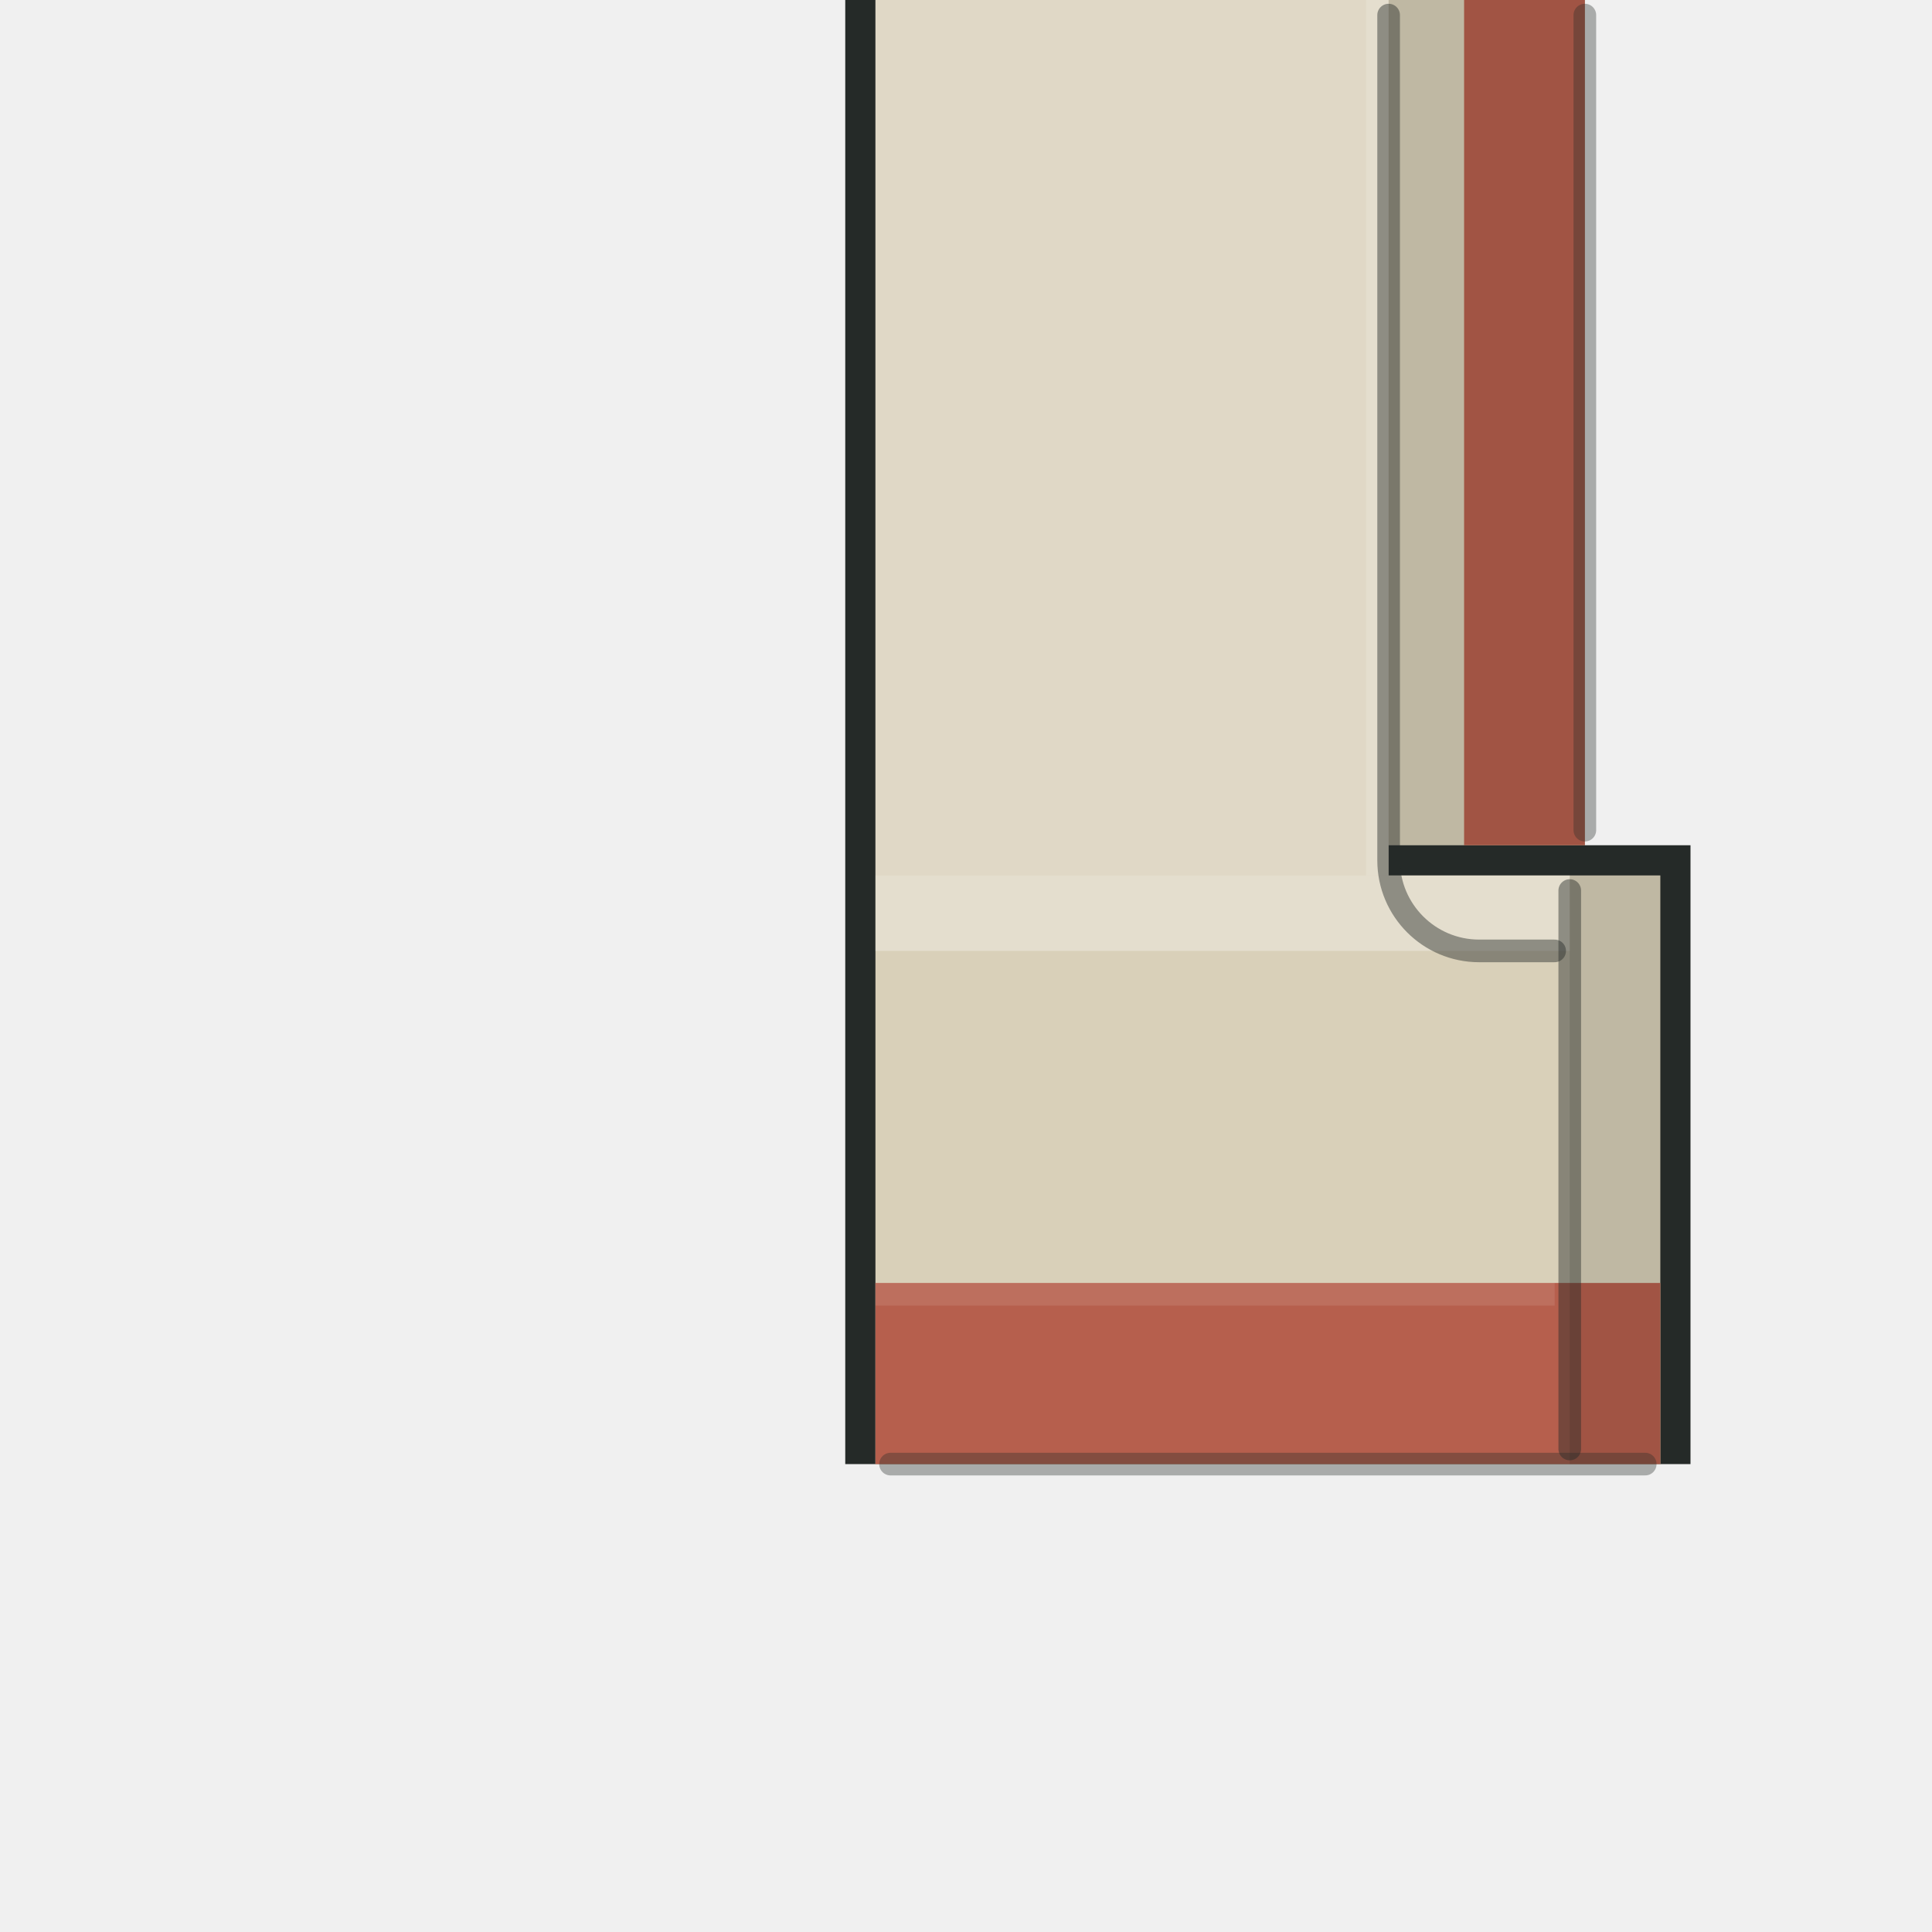
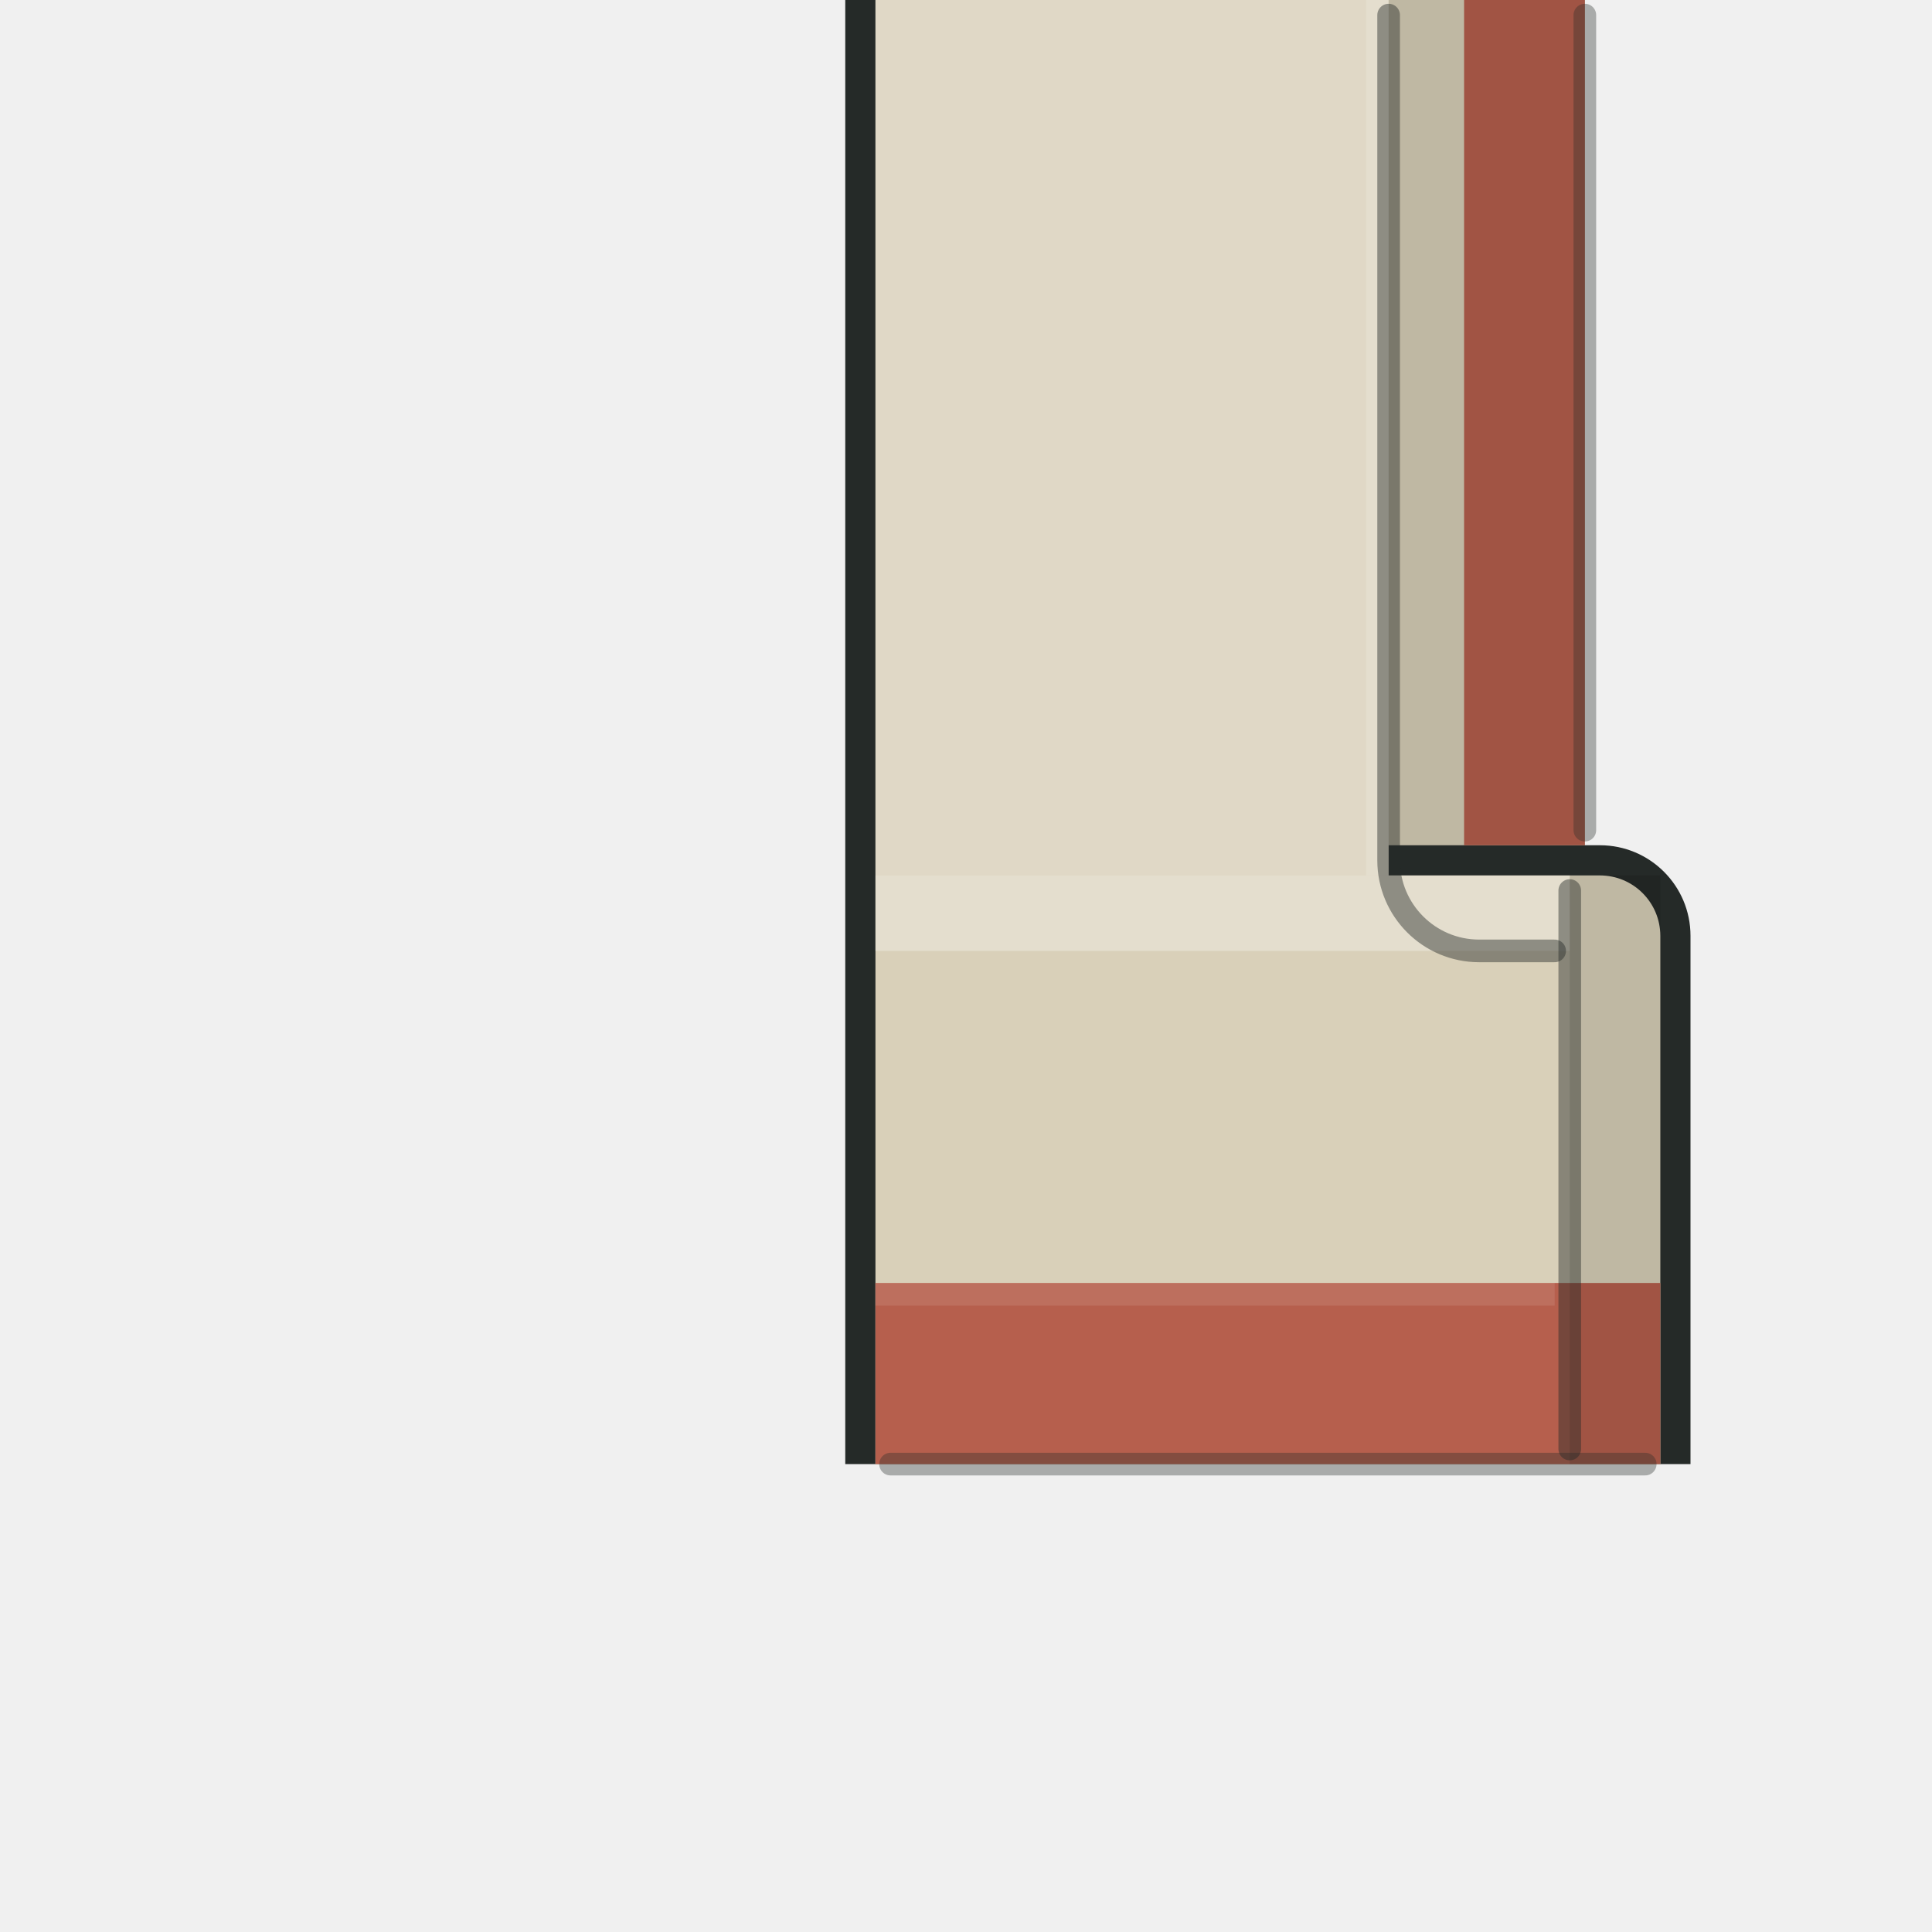
<svg xmlns="http://www.w3.org/2000/svg" viewBox="0 0 128 128" width="128" height="128">
  <g id="detail/upper">
-     <path id="upper-contour" d="M 56 0 H 105 V 56 H 112 V 97 H 56 Z" fill="#252A28" />
-     <path id="upper-shell" d="M 58 0 H 105 V 56 H 92 V 58 H 110 V 97 H 58 Z" fill="#D9D0B9" />
+     <path id="upper-contour" d="M 56 0 H 105 V 56 H 106 A 6 6 0 0 1 112 62 V 97 H 56 Z" fill="#252A28" />
+     <path id="upper-shell" d="M 58 0 H 105 V 56 H 92 V 58 H 106 A 4 4 0 0 1 110 62 V 97 H 58 Z" fill="#D9D0B9" />
    <path id="upper-plane-light" d="M 58 0 H 90.5 V 58 H 58 Z" fill="#FFFFFF" opacity="0.18" />
    <path id="upper-arris-lip" d="M 90.5 0 H 92 V 58 H 90.5 Z" fill="#FFFFFF" opacity="0.30" />
    <path id="upper-reveal-light" d="M 58 58 H 104 V 63 H 58 Z" fill="#FFFFFF" opacity="0.30" />
    <path id="upper-west-coral" d="M 97 0 H 105 V 56 H 97 Z" fill="#B65F4D" />
    <path id="upper-west-face-shade" d="M 92 0 H 105 V 56 H 92 Z" fill="#000000" opacity="0.12" />
    <path id="upper-south-coral" d="M 58 85 H 110 V 97 H 58 Z" fill="#B65F4D" />
    <path id="upper-band-light" d="M 58 85 H 103 V 86.5 H 58 Z" fill="#FFFFFF" opacity="0.10" />
    <path id="upper-end-shade" d="M 104 58 H 110 V 97 H 104 Z" fill="#000000" opacity="0.12" />
    <path id="upper-arris-seam" d="M 92 1 V 57 A 6 6 0 0 0 98 63 H 103" fill="none" stroke="#252A28" stroke-width="1.5" stroke-linecap="round" stroke-linejoin="round" opacity="0.45" />
    <path id="upper-divider-seam" d="M 104 59 V 96" fill="none" stroke="#252A28" stroke-width="1.5" stroke-linecap="round" stroke-linejoin="round" opacity="0.45" />
    <path id="upper-south-band-seam" d="M 59 97 H 109" fill="none" stroke="#252A28" stroke-width="1.5" stroke-linecap="round" stroke-linejoin="round" opacity="0.35" />
    <path id="upper-west-band-seam" d="M 105 1 V 55" fill="none" stroke="#252A28" stroke-width="1.5" stroke-linecap="round" stroke-linejoin="round" opacity="0.35" />
  </g>
</svg>
